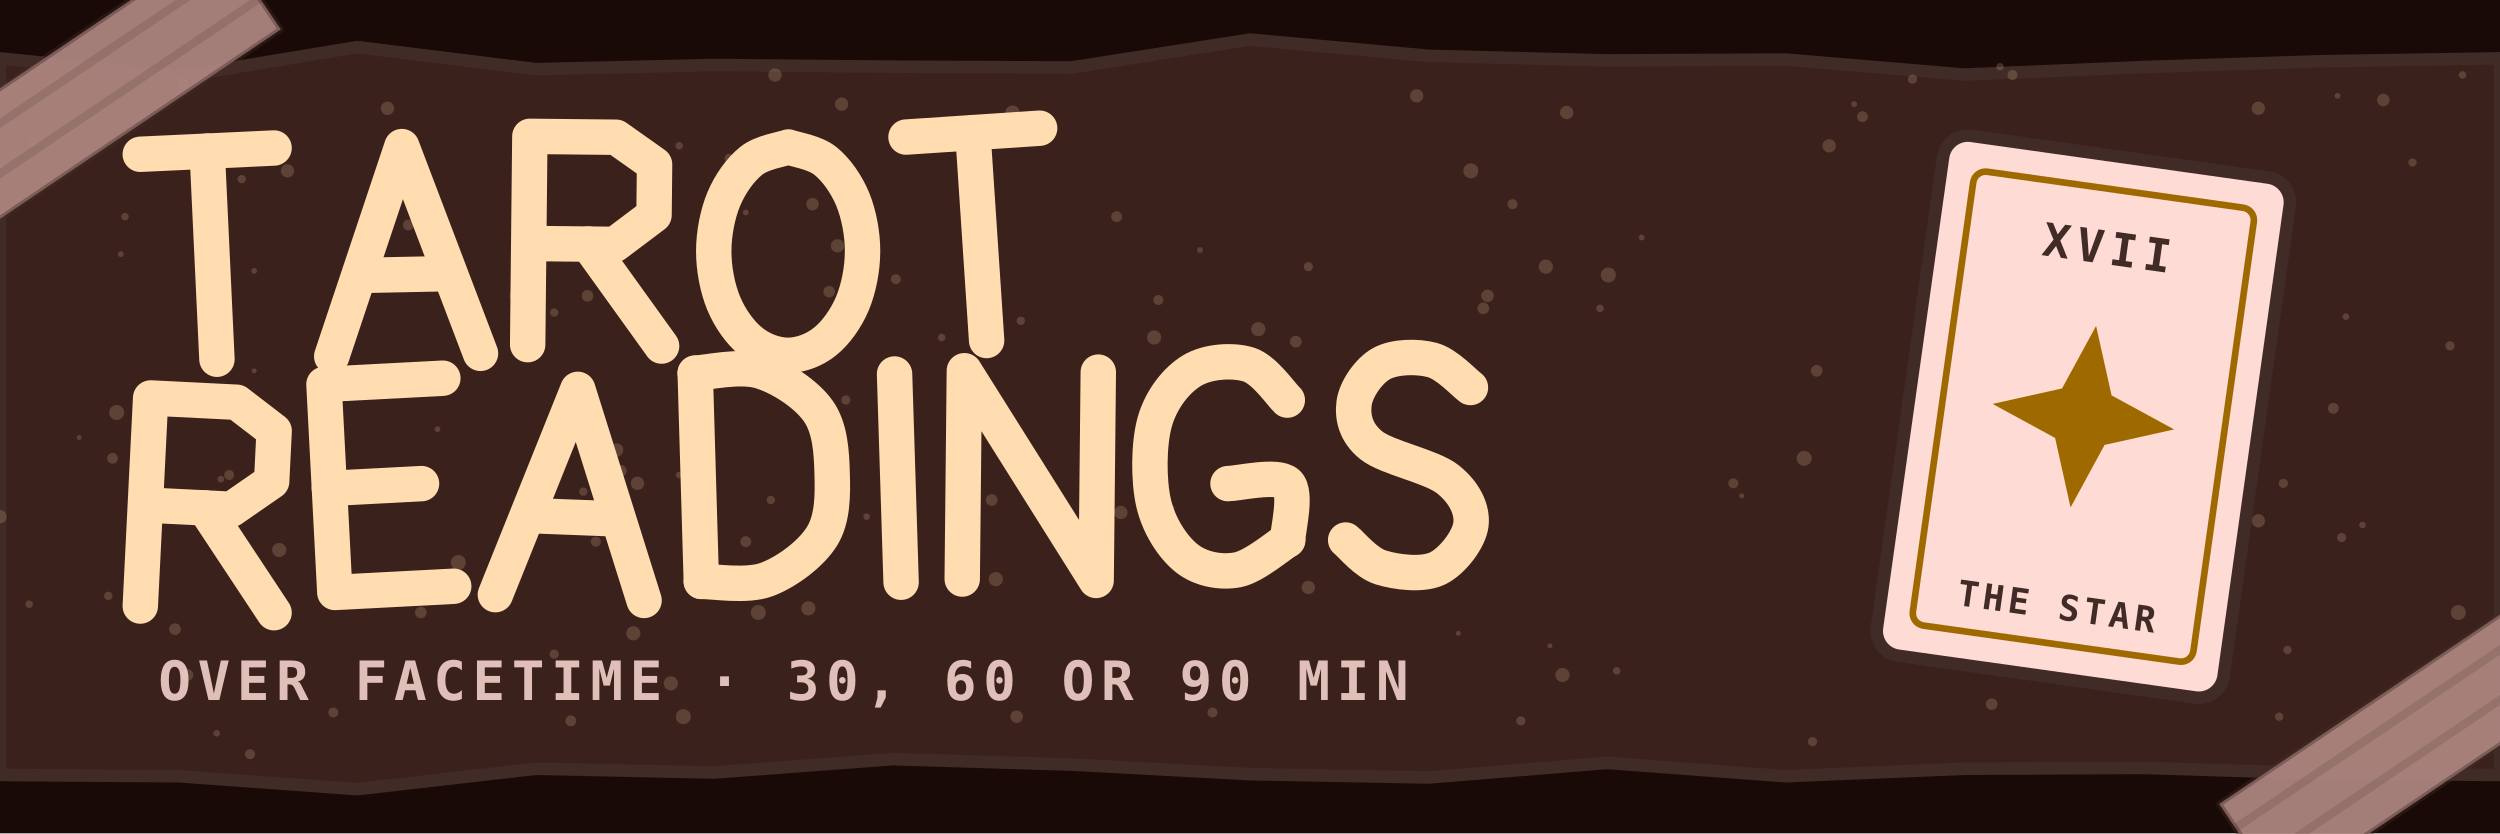
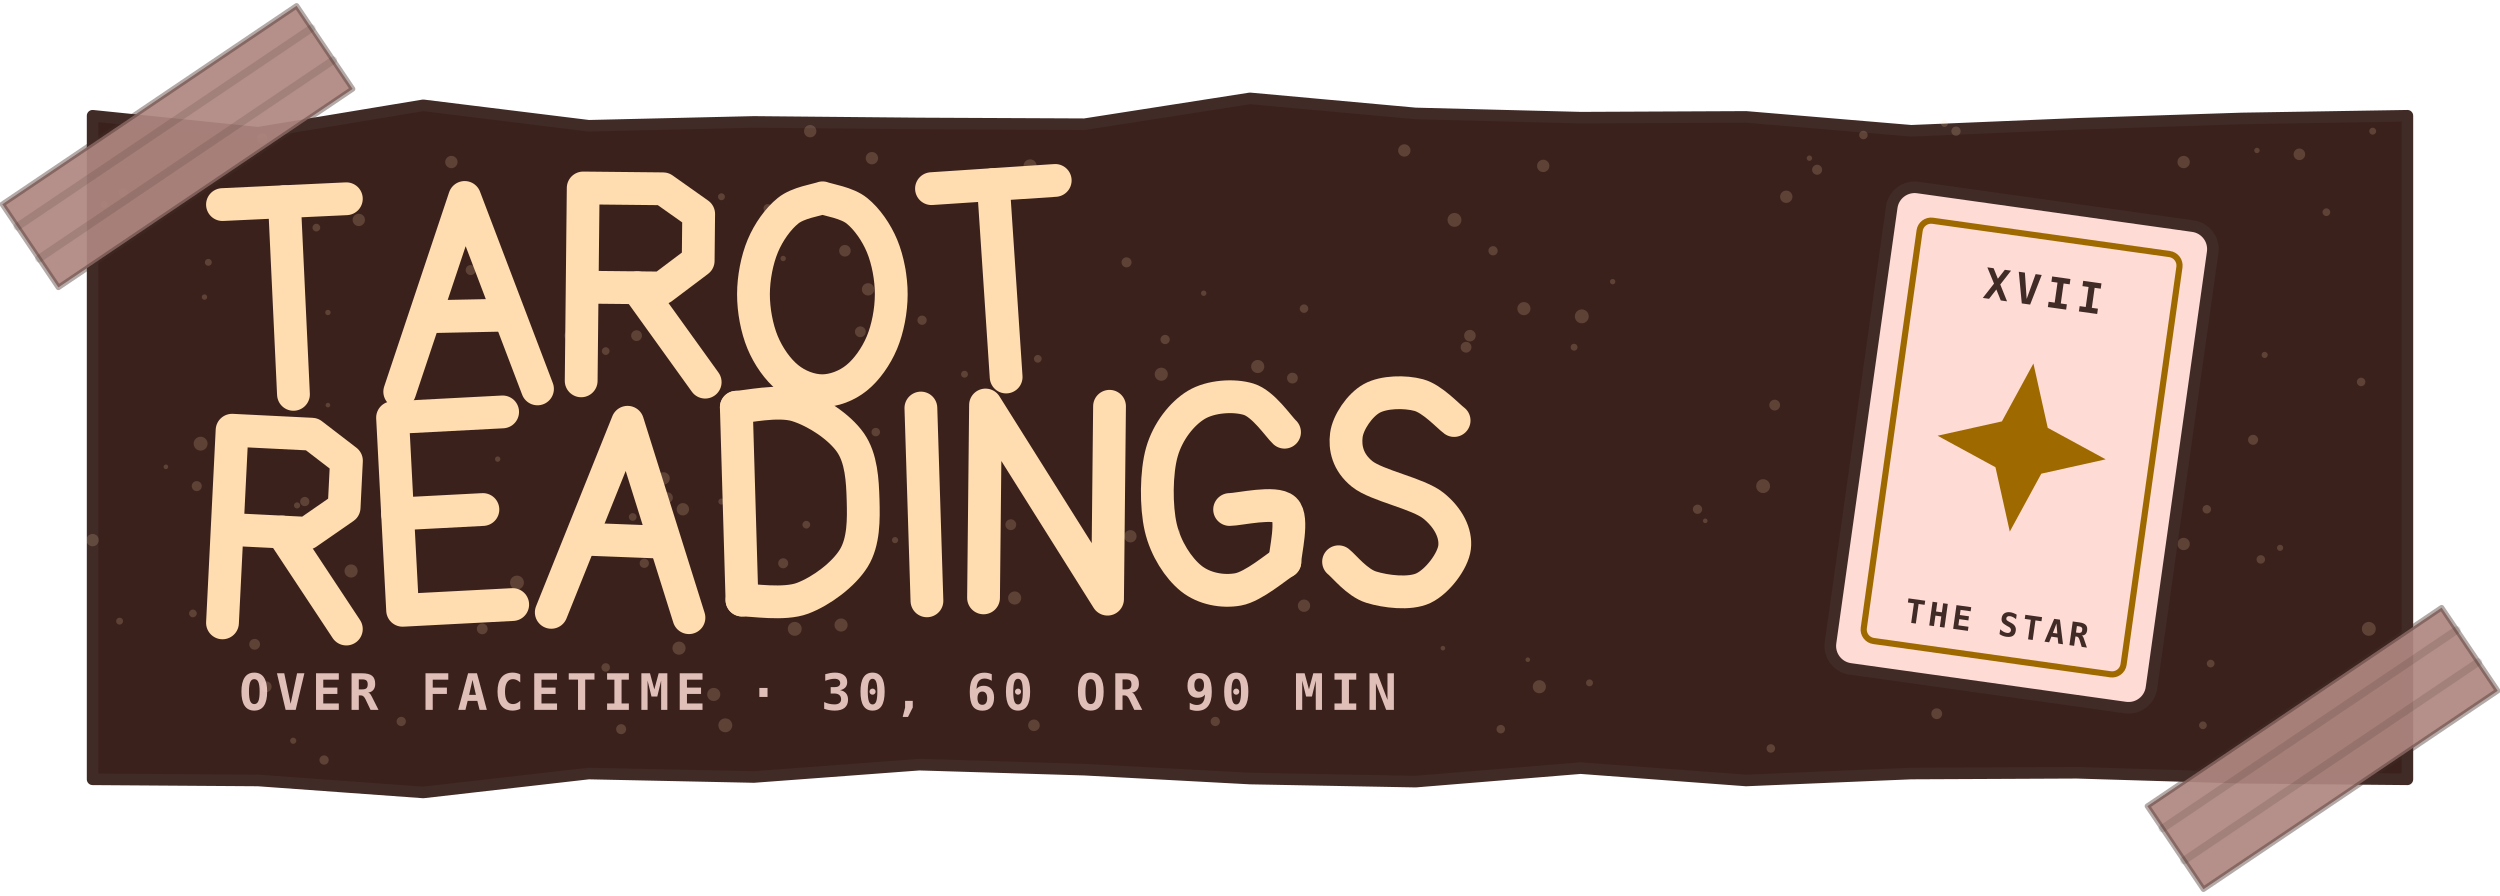
- <svg xmlns="http://www.w3.org/2000/svg" viewBox="0 0 600 200" width="600" height="200">
+ <svg xmlns="http://www.w3.org/2000/svg" viewBox="-24 -16 648 232" width="648" height="232">
  <defs>
    <pattern id="canvas" width="4" height="4" patternUnits="userSpaceOnUse">
      <path d="M0 0.5 H4 M0.5 0 V4" stroke="#412B27" stroke-opacity="0.12" stroke-width="0.8" />
    </pattern>
  </defs>
  <g stroke-linejoin="round" stroke-linecap="round">
-     <rect width="600" height="200" fill="#1A0A07" />
    <path d="M0.0 14.0 L42.9 18.4 L85.7 11.3 L128.6 16.6 L171.4 15.6 L214.3 16.0 L257.1 16.2 L300.0 9.5 L342.9 13.4 L385.7 14.5 L428.6 14.3 L471.4 17.9 L514.3 16.1 L557.1 14.7 L600.0 14.0 L600.0 186.0 L557.1 185.6 L514.3 184.3 L471.4 184.5 L428.6 186.3 L385.7 183.1 L342.9 186.6 L300.0 185.8 L257.1 183.5 L214.3 182.2 L171.4 185.4 L128.6 184.5 L85.7 189.4 L42.9 186.3 L0.0 186.0 Z" fill="#3A211C" stroke="#412B27" stroke-width="3" />
    <g fill="#FFDDB0" fill-opacity="0.18">
      <circle cx="67" cy="132" r="1.7" />
      <circle cx="61" cy="89" r="0.6" />
      <circle cx="202" cy="25" r="1.6" />
      <circle cx="0" cy="124" r="1.6" />
      <circle cx="163" cy="114" r="0.8" />
      <circle cx="179" cy="130" r="1.3" />
      <circle cx="416" cy="116" r="1.2" />
      <circle cx="588" cy="83" r="1.1" />
      <circle cx="98" cy="54" r="1.3" />
      <circle cx="547" cy="172" r="1.0" />
      <circle cx="141" cy="71" r="1.4" />
      <circle cx="133" cy="157" r="1.1" />
      <circle cx="64" cy="39" r="0.7" />
      <circle cx="530" cy="61" r="1.2" />
      <circle cx="560" cy="98" r="1.3" />
      <circle cx="340" cy="23" r="1.6" />
      <circle cx="226" cy="81" r="0.9" />
      <circle cx="60" cy="181" r="1.2" />
      <circle cx="478" cy="169" r="1.4" />
      <circle cx="58" cy="43" r="1.0" />
      <circle cx="110" cy="135" r="1.8" />
      <circle cx="254" cy="124" r="1.8" />
      <circle cx="542" cy="125" r="1.6" />
      <circle cx="137" cy="173" r="1.3" />
      <circle cx="195" cy="49" r="1.5" />
      <circle cx="187" cy="139" r="1.4" />
      <circle cx="153" cy="116" r="1.6" />
      <circle cx="572" cy="24" r="1.5" />
      <circle cx="563" cy="76" r="0.8" />
      <circle cx="69" cy="41" r="1.6" />
      <circle cx="61" cy="65" r="0.7" />
      <circle cx="288" cy="60" r="0.7" />
      <circle cx="42" cy="151" r="1.4" />
      <circle cx="542" cy="26" r="1.6" />
      <circle cx="55" cy="114" r="1.2" />
      <circle cx="445" cy="25" r="0.7" />
      <circle cx="44" cy="20" r="1.4" />
      <circle cx="302" cy="79" r="1.7" />
      <circle cx="504" cy="124" r="1.3" />
      <circle cx="353" cy="41" r="1.8" />
      <circle cx="105" cy="103" r="0.7" />
      <circle cx="29" cy="61" r="0.7" />
      <circle cx="145" cy="113" r="1.5" />
      <circle cx="388" cy="161" r="0.9" />
      <circle cx="439" cy="35" r="1.6" />
      <circle cx="49" cy="49" r="1.3" />
      <circle cx="291" cy="171" r="1.2" />
      <circle cx="175" cy="38" r="1.1" />
      <circle cx="182" cy="147" r="1.8" />
      <circle cx="590" cy="147" r="1.8" />
      <circle cx="53" cy="115" r="0.8" />
      <circle cx="314" cy="64" r="1.1" />
      <circle cx="567" cy="126" r="0.8" />
      <circle cx="203" cy="96" r="1.1" />
      <circle cx="243" cy="27" r="1.7" />
      <circle cx="244" cy="172" r="1.5" />
      <circle cx="480" cy="16" r="0.9" />
      <circle cx="83" cy="73" r="1.3" />
      <circle cx="549" cy="156" r="1.0" />
      <circle cx="8" cy="34" r="1.2" />
      <circle cx="487" cy="162" r="1.2" />
      <circle cx="436" cy="89" r="1.4" />
      <circle cx="27" cy="110" r="1.3" />
      <circle cx="179" cy="51" r="0.7" />
      <circle cx="459" cy="19" r="1.1" />
      <circle cx="500" cy="136" r="1.1" />
      <circle cx="201" cy="59" r="1.6" />
      <circle cx="215" cy="67" r="1.2" />
      <circle cx="386" cy="66" r="1.8" />
      <circle cx="238" cy="74" r="1.2" />
      <circle cx="384" cy="74" r="0.9" />
      <circle cx="562" cy="129" r="1.1" />
      <circle cx="277" cy="81" r="1.7" />
      <circle cx="311" cy="82" r="1.4" />
      <circle cx="351" cy="135" r="1.3" />
      <circle cx="170" cy="90" r="1.5" />
      <circle cx="238" cy="120" r="1.4" />
      <circle cx="241" cy="106" r="0.7" />
      <circle cx="363" cy="49" r="1.2" />
      <circle cx="372" cy="155" r="0.6" />
      <circle cx="477" cy="152" r="1.7" />
      <circle cx="80" cy="171" r="1.2" />
      <circle cx="52" cy="176" r="0.8" />
      <circle cx="535" cy="132" r="1.5" />
      <circle cx="26" cy="143" r="1.0" />
      <circle cx="51" cy="65" r="1.7" />
      <circle cx="269" cy="123" r="1.6" />
      <circle cx="375" cy="162" r="1.7" />
      <circle cx="435" cy="178" r="1.1" />
      <circle cx="447" cy="28" r="1.3" />
      <circle cx="148" cy="108" r="1.6" />
      <circle cx="579" cy="39" r="1.0" />
      <circle cx="185" cy="120" r="1.0" />
      <circle cx="418" cy="119" r="0.6" />
      <circle cx="161" cy="164" r="1.7" />
      <circle cx="483" cy="71" r="0.8" />
      <circle cx="194" cy="146" r="1.7" />
      <circle cx="133" cy="75" r="1.0" />
      <circle cx="357" cy="71" r="1.5" />
      <circle cx="28" cy="99" r="1.8" />
      <circle cx="365" cy="173" r="1.1" />
      <circle cx="186" cy="18" r="1.6" />
      <circle cx="278" cy="72" r="1.2" />
      <circle cx="152" cy="152" r="1.7" />
      <circle cx="561" cy="23" r="0.7" />
      <circle cx="356" cy="74" r="1.4" />
      <circle cx="245" cy="77" r="1.0" />
      <circle cx="350" cy="152" r="0.6" />
      <circle cx="201" cy="128" r="1.1" />
      <circle cx="143" cy="130" r="1.2" />
      <circle cx="281" cy="122" r="0.9" />
      <circle cx="127" cy="116" r="1.6" />
      <circle cx="93" cy="26" r="1.6" />
      <circle cx="45" cy="162" r="1.4" />
      <circle cx="433" cy="110" r="1.8" />
      <circle cx="163" cy="35" r="0.9" />
      <circle cx="483" cy="18" r="1.2" />
      <circle cx="210" cy="54" r="0.8" />
      <circle cx="239" cy="139" r="1.7" />
      <circle cx="314" cy="141" r="1.6" />
      <circle cx="268" cy="52" r="1.3" />
      <circle cx="164" cy="172" r="1.8" />
      <circle cx="19" cy="105" r="0.6" />
      <circle cx="149" cy="113" r="1.4" />
      <circle cx="376" cy="27" r="1.6" />
      <circle cx="201" cy="106" r="1.6" />
      <circle cx="394" cy="57" r="0.7" />
      <circle cx="7" cy="145" r="0.9" />
      <circle cx="199" cy="70" r="1.4" />
      <circle cx="591" cy="18" r="0.9" />
      <circle cx="371" cy="64" r="1.7" />
      <circle cx="3" cy="37" r="0.9" />
      <circle cx="30" cy="52" r="0.9" />
      <circle cx="101" cy="147" r="1.4" />
      <circle cx="124" cy="71" r="1.7" />
      <circle cx="140" cy="118" r="1.0" />
      <circle cx="143" cy="66" r="1.0" />
      <circle cx="548" cy="116" r="1.1" />
      <circle cx="462" cy="96" r="1.4" />
      <circle cx="208" cy="124" r="0.8" />
    </g>
    <g transform="translate(34 38) rotate(-2) scale(3.5714)" fill="none" stroke="#FFDDB0" stroke-width="2.38" stroke-linecap="round" stroke-linejoin="round">
      <g transform="translate(0.00 -0.33) rotate(-0.69 4.5 7)">
        <path d="M0.00 0.00 L9.00 0.00" />
        <path d="M4.50 0.00 L4.50 14.00" />
      </g>
      <g transform="translate(12.40 -0.18) rotate(0.83 5.0 7)">
        <path d="M0.00 14.00 L5.00 0.00 L10.00 14.00" />
        <path d="M2.30 8.60 L7.70 8.60" />
      </g>
      <g transform="translate(25.80 -0.37) rotate(2.60 4.5 7)">
        <path d="M0.00 14.00 L0.00 0.00 L5.80 0.00 L8.40 1.80 L8.40 5.20 L5.80 7.20 L0.00 7.20" />
        <path d="M4.00 7.20 L9.00 14.00" />
      </g>
      <g transform="translate(38.20 0.75) rotate(2.13 5.0 7)">
        <path d="M5.00 0.00 C5.42 0.16 6.78 0.35 7.50 0.94 C8.22 1.52 8.91 2.49 9.33 3.50 C9.75 4.51 10.00 5.83 10.00 7.00 C10.00 8.17 9.75 9.49 9.33 10.50 C8.91 11.51 8.22 12.48 7.50 13.06 C6.78 13.65 5.83 14.00 5.00 14.00 C4.17 14.00 3.22 13.65 2.50 13.06 C1.78 12.48 1.09 11.51 0.67 10.50 C0.25 9.49 0.00 8.17 0.00 7.00 C0.00 5.83 0.25 4.51 0.67 3.50 C1.09 2.49 1.78 1.52 2.50 0.94 C3.22 0.35 4.58 0.16 5.00 0.00" />
      </g>
      <g transform="translate(51.60 0.22) rotate(-1.80 4.5 7)">
        <path d="M0.00 0.00 L9.00 0.00" />
        <path d="M4.50 0.00 L4.50 14.00" />
      </g>
    </g>
    <g transform="translate(34 96) rotate(-2) scale(3.5714)" fill="none" stroke="#FFDDB0" stroke-width="2.38" stroke-linecap="round" stroke-linejoin="round">
      <g transform="translate(0.00 0.24) rotate(4.85 4.5 7)">
        <path d="M0.00 14.00 L0.00 0.00 L5.80 0.00 L8.40 1.80 L8.40 5.20 L5.80 7.20 L0.00 7.20" />
        <path d="M4.00 7.20 L9.00 14.00" />
      </g>
      <g transform="translate(12.40 -0.69) rotate(-0.99 4.0 7)">
        <path d="M8.00 0.00 L0.00 0.00 L0.00 14.00 L8.00 14.00" />
        <path d="M0.00 7.00 L6.20 7.00" />
      </g>
      <g transform="translate(23.80 0.29) rotate(4.22 5.0 7)">
        <path d="M0.00 14.00 L5.00 0.00 L10.00 14.00" />
        <path d="M2.30 8.60 L7.70 8.60" />
      </g>
      <g transform="translate(37.20 -0.48) rotate(0.32 4.5 7)">
        <path d="M0.00 0.00 L0.00 14.00" />
        <path d="M0.00 0.00 C0.73 0.00 3.03 -0.47 4.40 0.00 C5.77 0.47 7.43 1.63 8.20 2.80 C8.97 3.97 9.00 5.60 9.00 7.00 C9.00 8.40 8.97 10.03 8.20 11.20 C7.43 12.37 5.77 13.53 4.40 14.00 C3.03 14.47 0.73 14.00 0.00 14.00" />
      </g>
      <g transform="translate(49.60 0.02) rotate(0.20 1.0 7)">
        <path d="M1.00 0.00 L1.00 14.00" />
      </g>
      <g transform="translate(55.00 0.16) rotate(2.59 4.5 7)">
        <path d="M0.00 14.00 L0.00 0.00 L9.00 14.00 L9.00 0.00" />
      </g>
      <g transform="translate(67.40 -0.05) rotate(1.85 5.0 7)">
        <path d="M9.40 2.60 C8.97 2.20 7.87 0.53 6.80 0.20 C5.73 -0.13 4.05 -0.03 3.00 0.60 C1.95 1.23 0.93 2.52 0.50 4.00 C0.07 5.48 0.05 7.97 0.40 9.50 C0.75 11.03 1.67 12.45 2.60 13.20 C3.53 13.95 4.87 14.20 6.00 14.00 C7.13 13.80 8.83 12.33 9.40 12.00" />
        <path d="M9.40 12.00 C9.40 11.37 10.07 8.83 9.40 8.20 C8.73 7.57 6.07 8.20 5.40 8.20" />
      </g>
      <g transform="translate(80.80 0.26) rotate(3.03 4.25 7)">
        <path d="M8.20 1.80 C7.77 1.50 6.60 0.25 5.60 0.00 C4.60 -0.25 3.07 -0.20 2.20 0.30 C1.33 0.80 0.50 2.08 0.40 3.00 C0.30 3.92 0.53 4.97 1.60 5.80 C2.67 6.63 5.67 7.13 6.80 8.00 C7.93 8.87 8.50 10.00 8.40 11.00 C8.30 12.00 7.20 13.50 6.20 14.00 C5.20 14.50 3.43 14.30 2.40 14.00 C1.37 13.70 0.40 12.50 0.00 12.20" />
      </g>
    </g>
    <text x="38" y="168" font-family="ui-monospace, Menlo, monospace" font-size="13" font-weight="700" letter-spacing="1.6" fill="#FEDBD5" fill-opacity="0.85">OVER FACETIME · 30, 60 OR 90 MIN</text>
    <g transform="translate(500 100) rotate(8)">
      <rect x="-42.0" y="-63.0" width="84" height="126" rx="6" fill="#FEDBD5" stroke="#412B27" stroke-width="3" />
      <rect x="-34.0" y="-55.0" width="68" height="110" rx="3" fill="none" stroke="#9E6A00" stroke-width="1.6" />
      <text x="0" y="-37.0" transform="rotate(0 0 -37.0)" text-anchor="middle" font-family="ui-monospace, Menlo, monospace" font-size="11" font-weight="700" letter-spacing="1.5" fill="#412B27">XVII</text>
      <path d="M0 -22 l6 16 16 6 -16 6 -6 16 -6 -16 -16 -6 16 -6z" fill="#9E6A00" />
      <text x="0" y="49.0" transform="rotate(0 0 49.0)" text-anchor="middle" font-family="ui-monospace, Menlo, monospace" font-size="8.5" font-weight="700" letter-spacing="1" fill="#412B27">THE STAR</text>
    </g>
    <g transform="translate(22 22) rotate(-34)">
      <rect x="-46" y="-13" width="92" height="26" fill="#AF8781" fill-opacity="0.92" stroke="#412B27" stroke-opacity="0.4" stroke-width="1.4" />
      <path d="M-46 -6 H46 M-46 4 H46" stroke="#412B27" stroke-opacity="0.15" stroke-width="2" />
    </g>
    <g transform="translate(578 178) rotate(-34)">
      <rect x="-46" y="-13" width="92" height="26" fill="#AF8781" fill-opacity="0.92" stroke="#412B27" stroke-opacity="0.4" stroke-width="1.4" />
      <path d="M-46 -6 H46 M-46 4 H46" stroke="#412B27" stroke-opacity="0.15" stroke-width="2" />
    </g>
  </g>
</svg>
